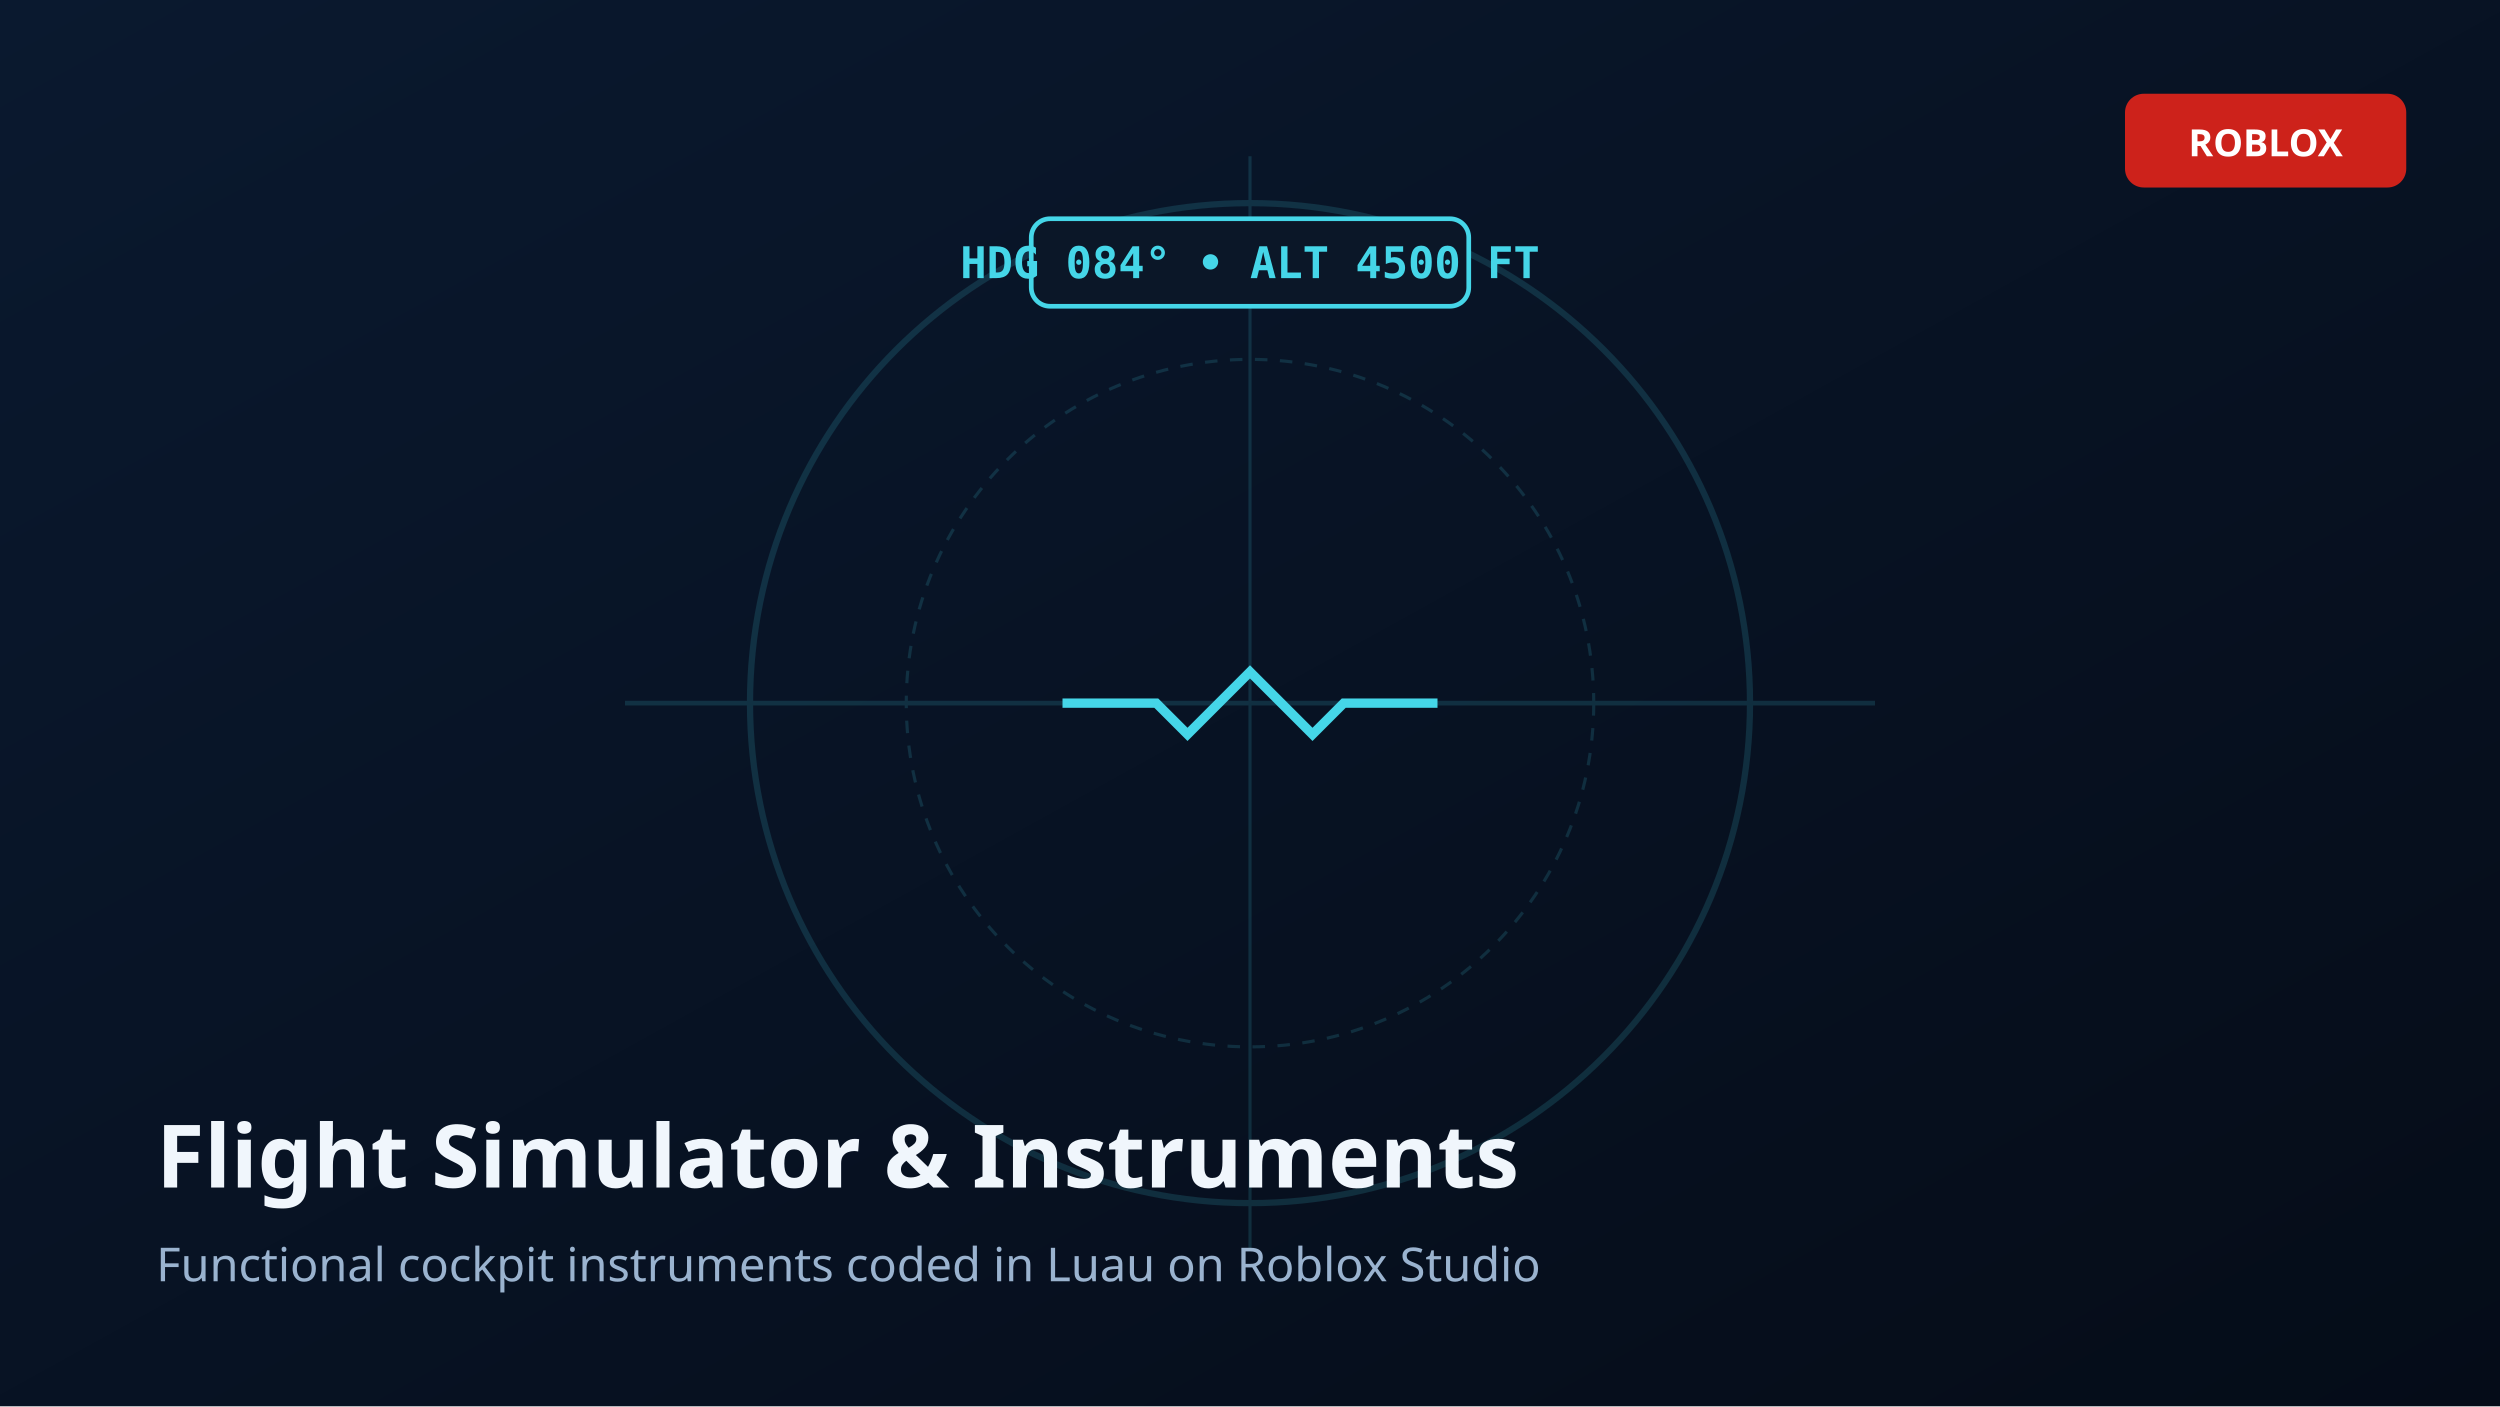
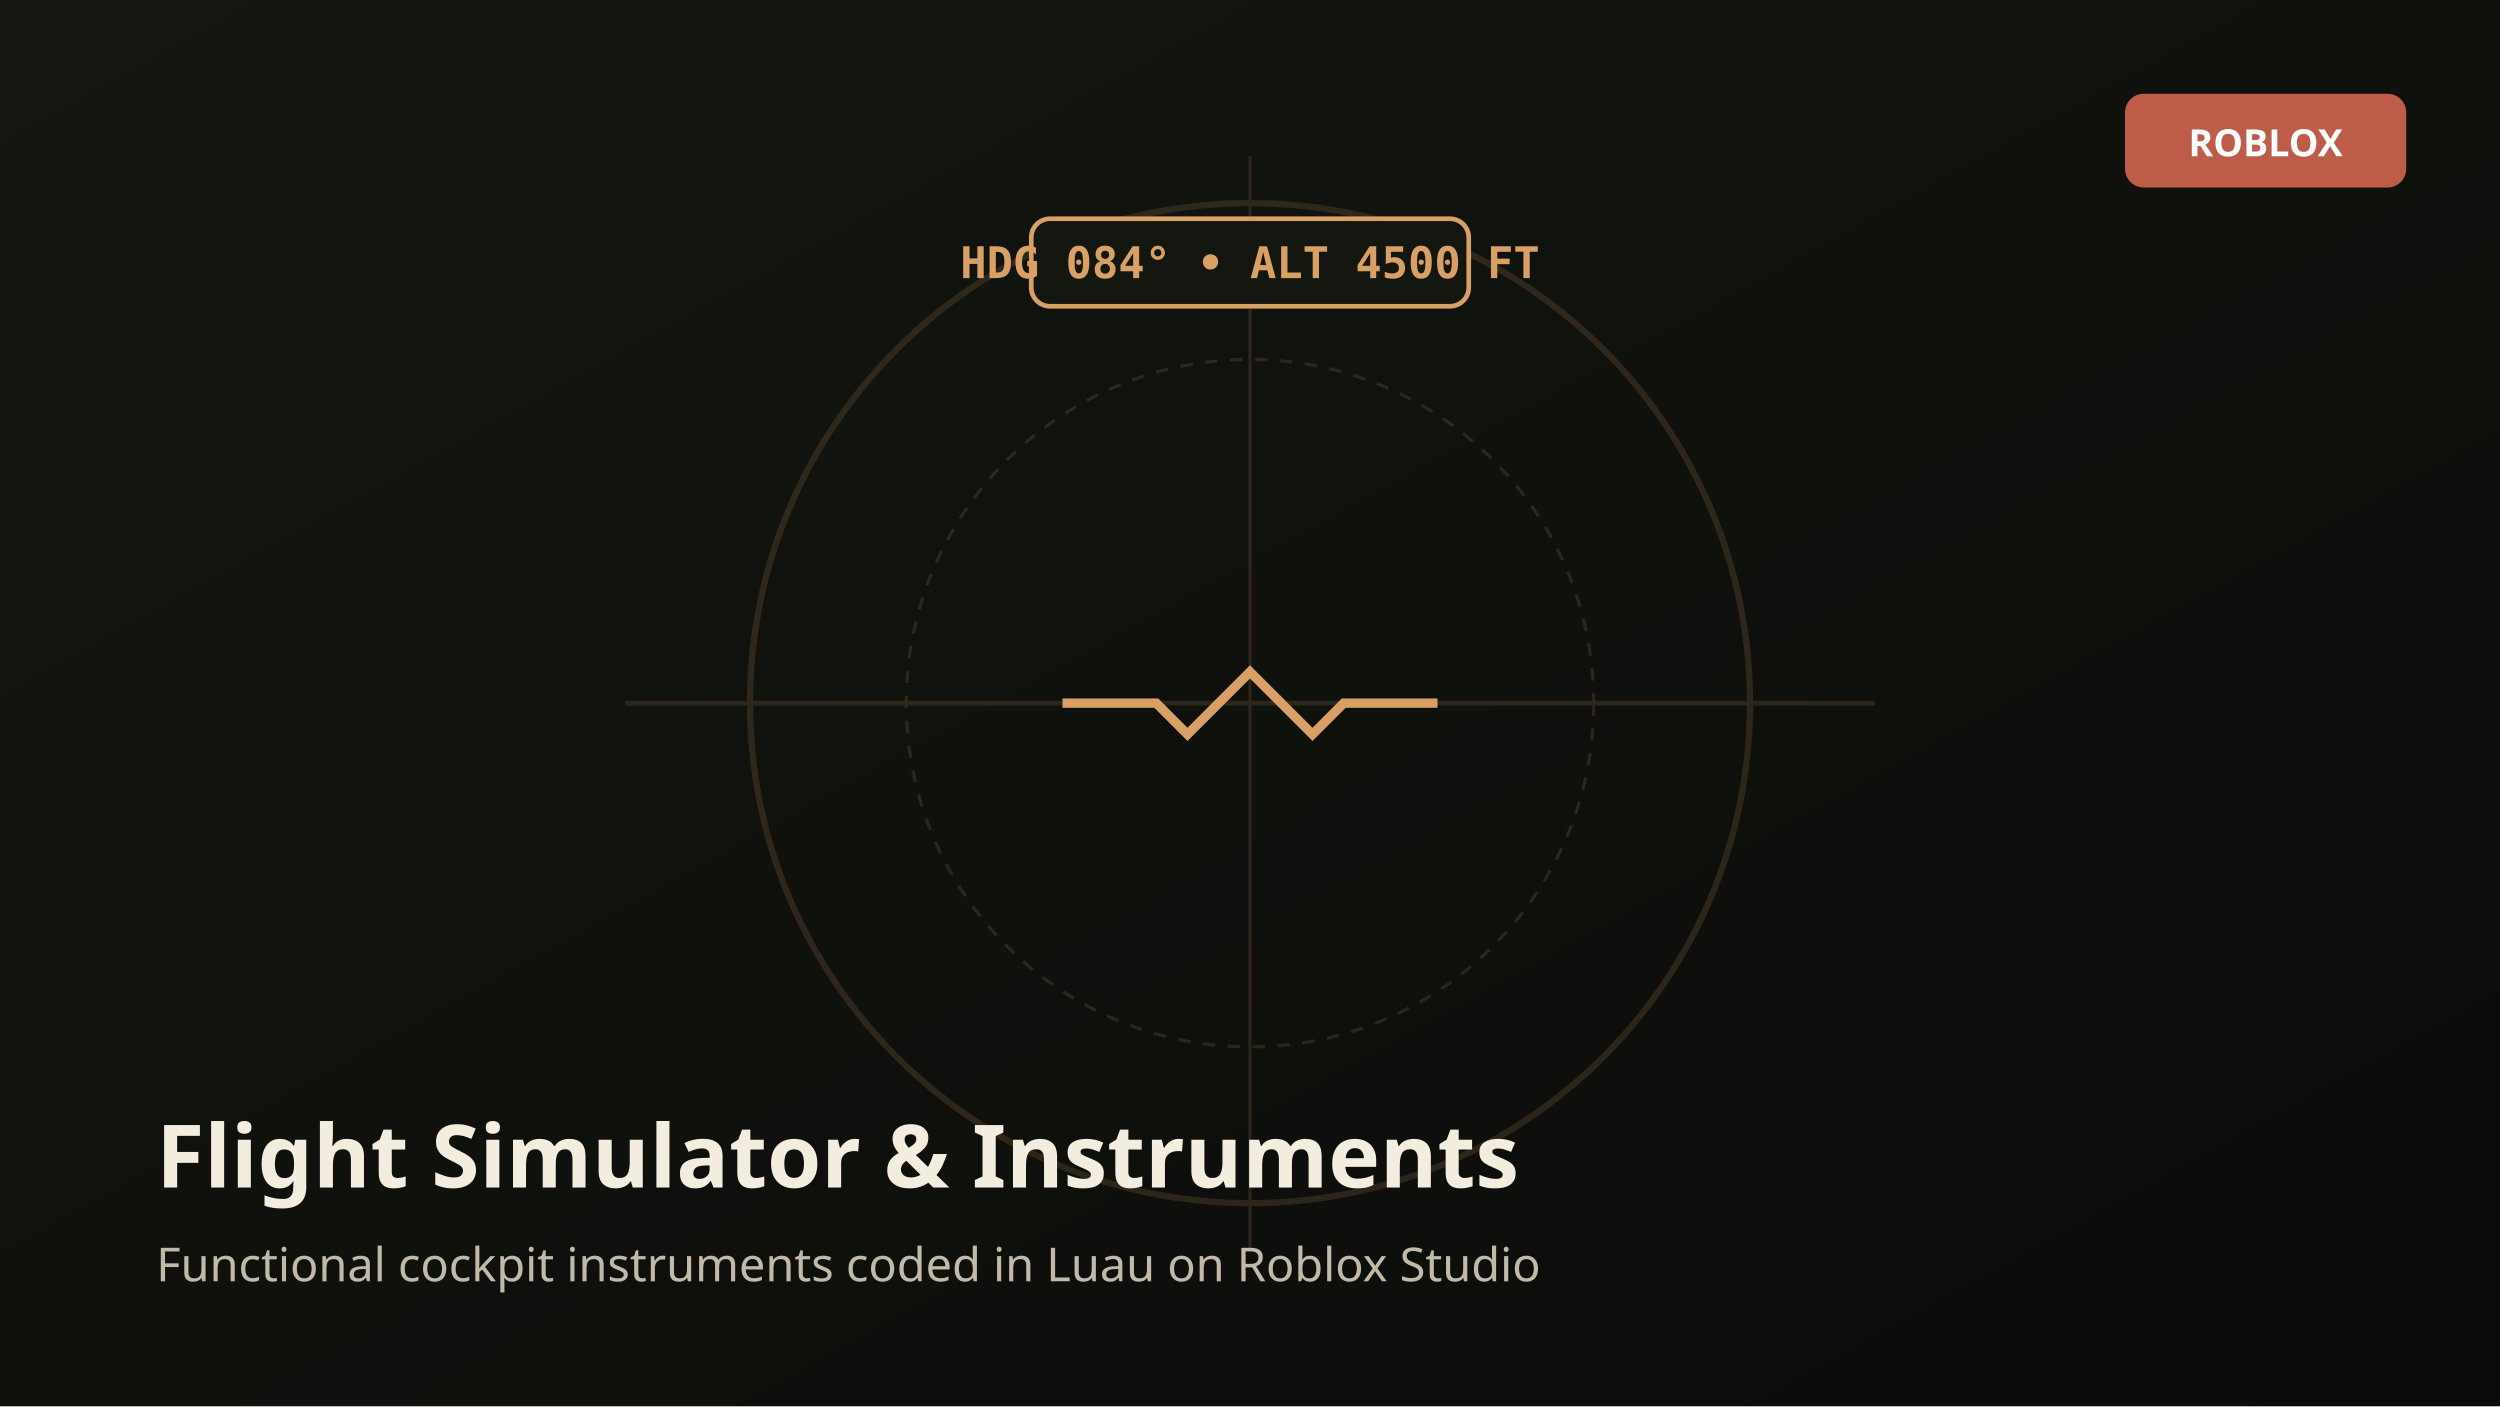
<svg xmlns="http://www.w3.org/2000/svg" viewBox="0 0 800 450" width="100%" height="100%">
  <defs>
    <linearGradient id="bg1" x1="0%" y1="0%" x2="100%" y2="100%">
-       <stop offset="0%" stop-color="#0a192f" />
-       <stop offset="100%" stop-color="#050c18" />
+       <stop offset="0%" stop-color="#141610" />
+       <stop offset="100%" stop-color="#0b0c0a" />
    </linearGradient>
    <linearGradient id="cyanGrad" x1="0%" y1="0%" x2="100%" y2="0%">
-       <stop offset="0%" stop-color="#45d6e8" />
-       <stop offset="100%" stop-color="#2a8290" />
+       <stop offset="0%" stop-color="#d9a066" />
+       <stop offset="100%" stop-color="#a96b3c" />
    </linearGradient>
  </defs>
  <rect width="800" height="450" fill="url(#bg1)" />
  <g opacity="0.15">
-     <circle cx="400" cy="225" r="160" fill="none" stroke="#45d6e8" stroke-width="2" />
-     <circle cx="400" cy="225" r="110" fill="none" stroke="#45d6e8" stroke-width="1" stroke-dasharray="4 4" />
-     <line x1="200" y1="225" x2="600" y2="225" stroke="#45d6e8" stroke-width="1.5" />
-     <line x1="400" y1="50" x2="400" y2="400" stroke="#45d6e8" stroke-width="1" />
+     <circle cx="400" cy="225" r="160" fill="none" stroke="#d9a066" stroke-width="2" />
+     <circle cx="400" cy="225" r="110" fill="none" stroke="#d9a066" stroke-width="1" stroke-dasharray="4 4" />
+     <line x1="200" y1="225" x2="600" y2="225" stroke="#d9a066" stroke-width="1.5" />
+     <line x1="400" y1="50" x2="400" y2="400" stroke="#d9a066" stroke-width="1" />
  </g>
-   <path d="M340 225 L370 225 L380 235 L400 215 L420 235 L430 225 L460 225" fill="none" stroke="#45d6e8" stroke-width="3" />
-   <rect x="330" y="70" width="140" height="28" rx="6" fill="#0b1728" stroke="#45d6e8" stroke-width="1.5" />
-   <text x="400" y="89" fill="#45d6e8" font-family="monospace" font-size="14" text-anchor="middle" font-weight="bold">HDG 084° • ALT 4500 FT</text>
+   <path d="M340 225 L370 225 L380 235 L400 215 L420 235 L430 225 L460 225" fill="none" stroke="#d9a066" stroke-width="3" />
+   <rect x="330" y="70" width="140" height="28" rx="6" fill="#141610" stroke="#d9a066" stroke-width="1.5" />
+   <text x="400" y="89" fill="#d9a066" font-family="monospace" font-size="14" text-anchor="middle" font-weight="bold">HDG 084° • ALT 4500 FT</text>
  <g transform="translate(680, 30)">
-     <rect x="0" y="0" width="90" height="30" rx="6" fill="#e2231a" opacity="0.9" />
+     <rect x="0" y="0" width="90" height="30" rx="6" fill="#cf6450" opacity="0.9" />
    <text x="45" y="20" fill="#ffffff" font-family="sans-serif" font-size="12" font-weight="bold" text-anchor="middle">ROBLOX</text>
  </g>
-   <text x="50" y="380" fill="#f0f6fc" font-family="'Space Grotesk', sans-serif" font-size="28" font-weight="bold">Flight Simulator &amp; Instruments</text>
-   <text x="50" y="410" fill="#9ab3cf" font-family="sans-serif" font-size="15">Functional cockpit instruments coded in Luau on Roblox Studio</text>
+   <text x="50" y="380" fill="#f3eddf" font-family="'Space Grotesk', sans-serif" font-size="28" font-weight="bold">Flight Simulator &amp; Instruments</text>
+   <text x="50" y="410" fill="#c2baa8" font-family="sans-serif" font-size="15">Functional cockpit instruments coded in Luau on Roblox Studio</text>
</svg>
